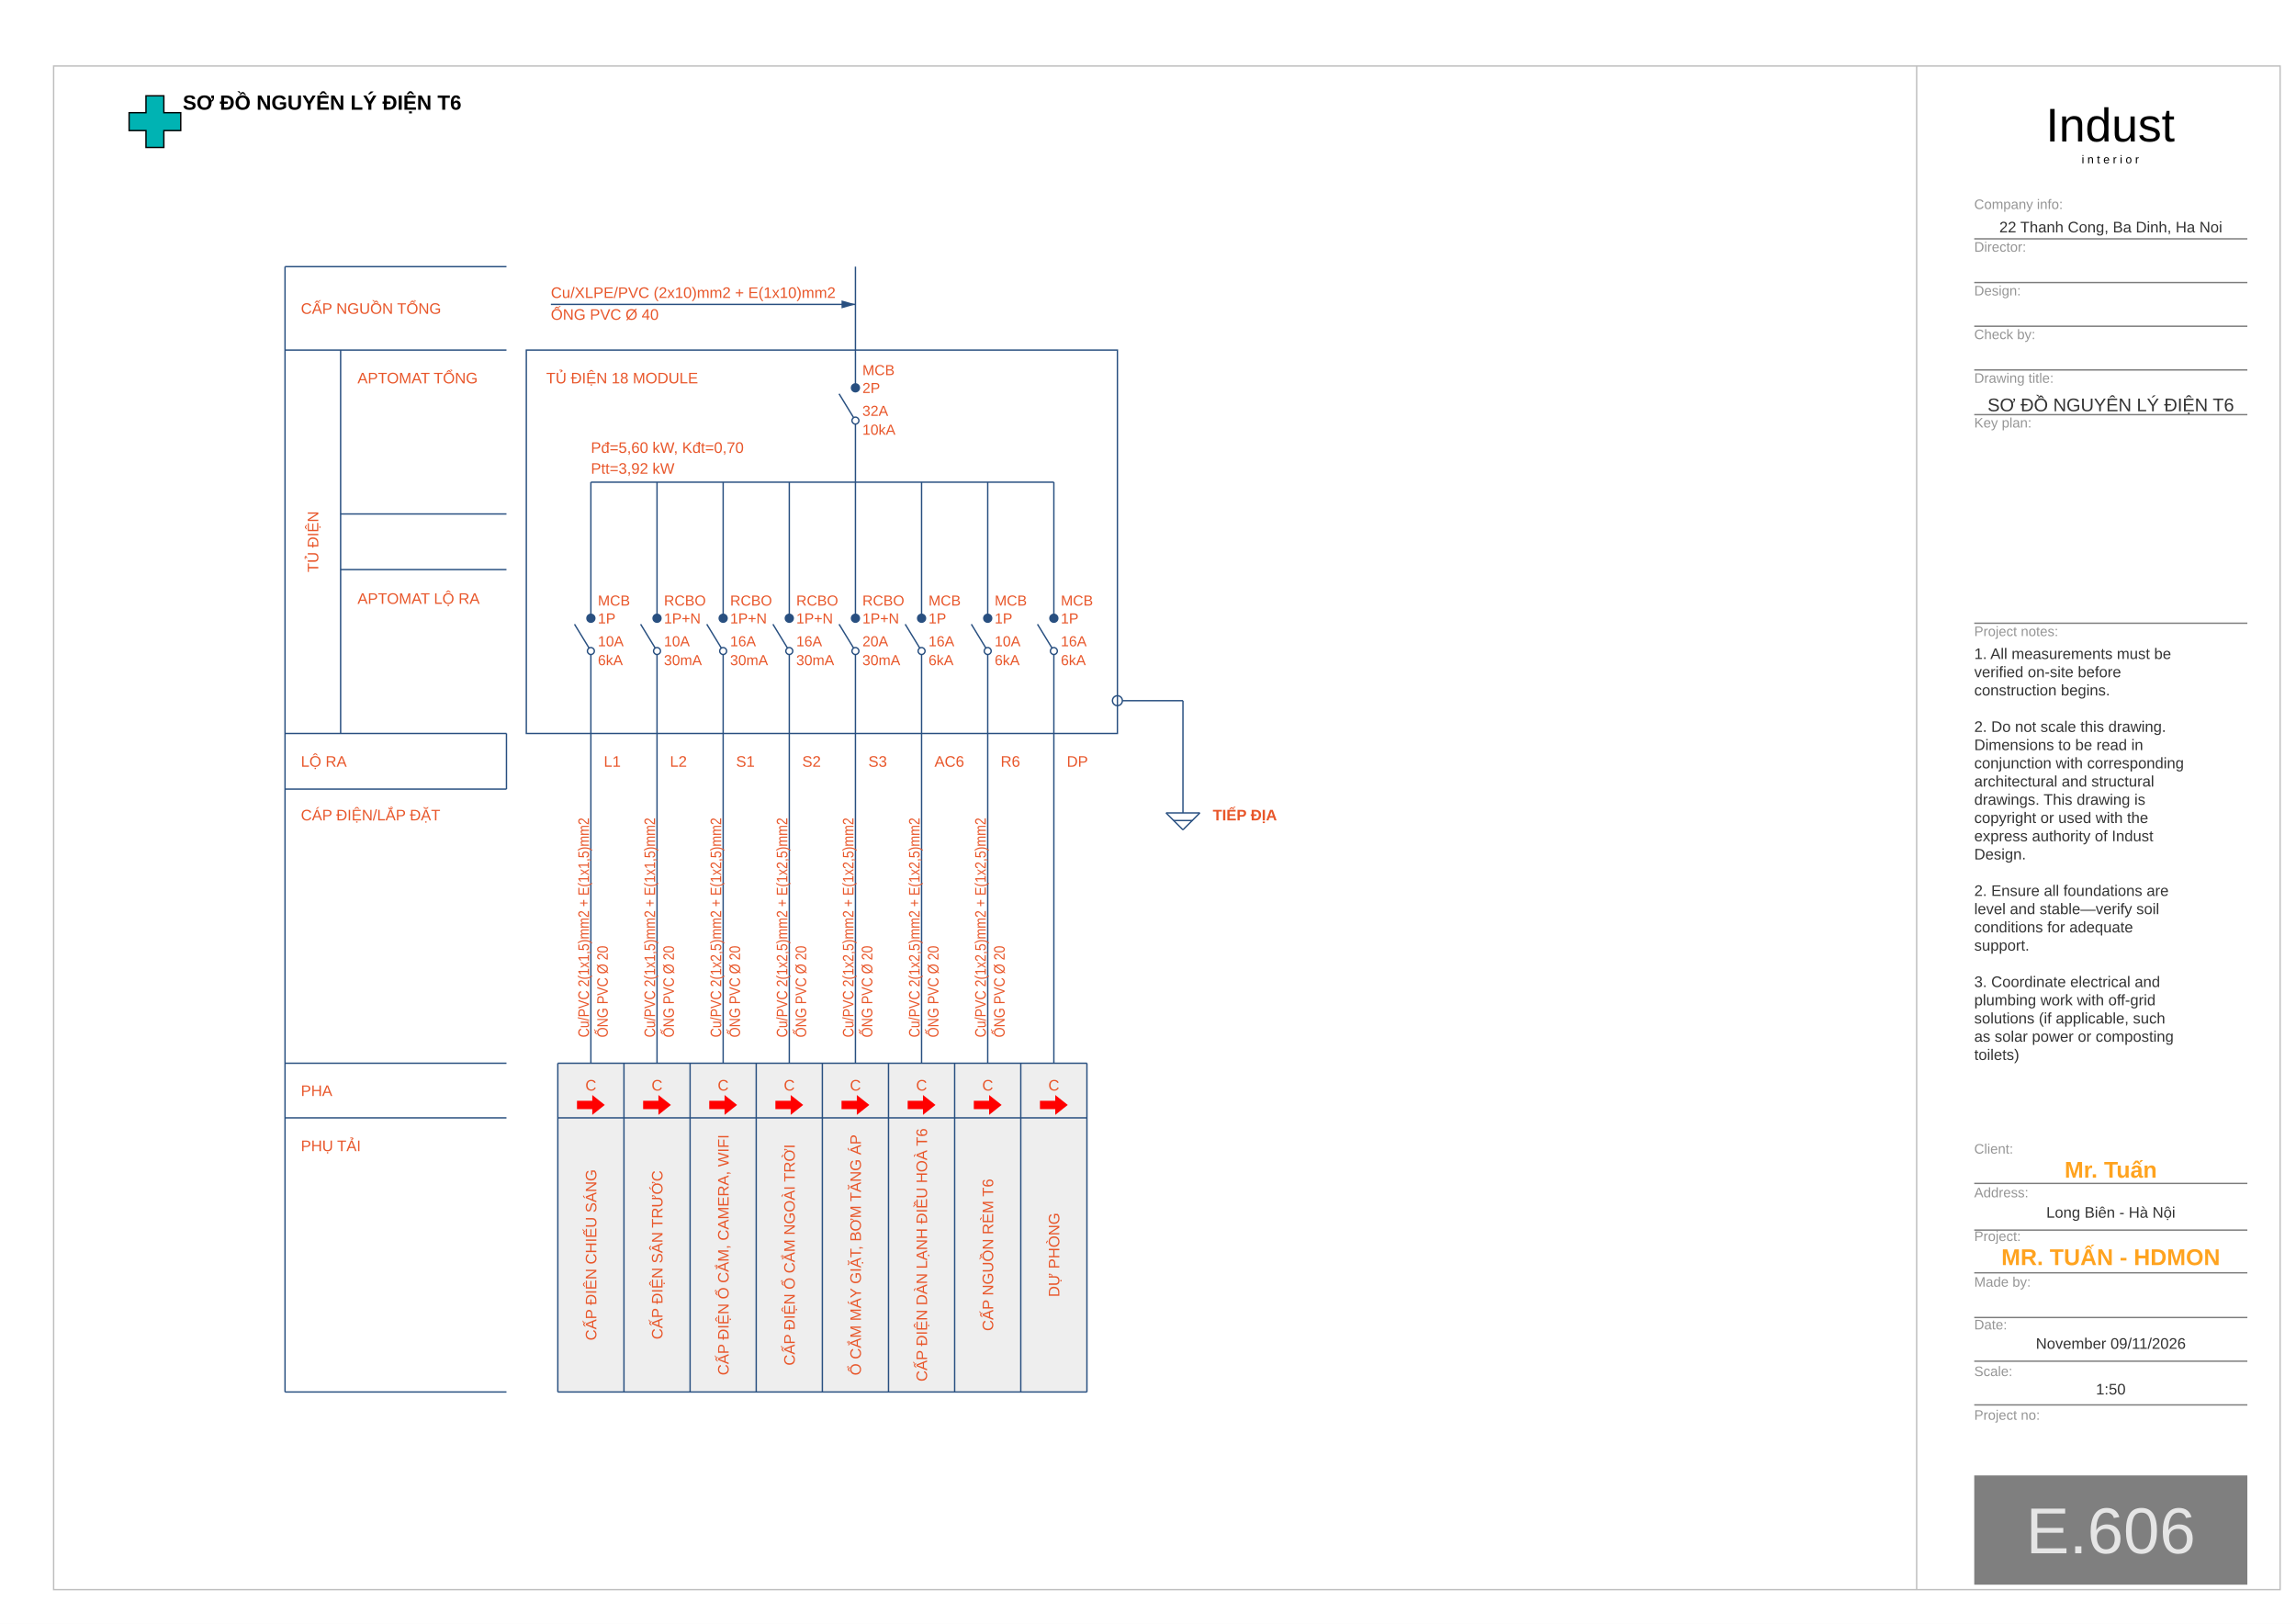
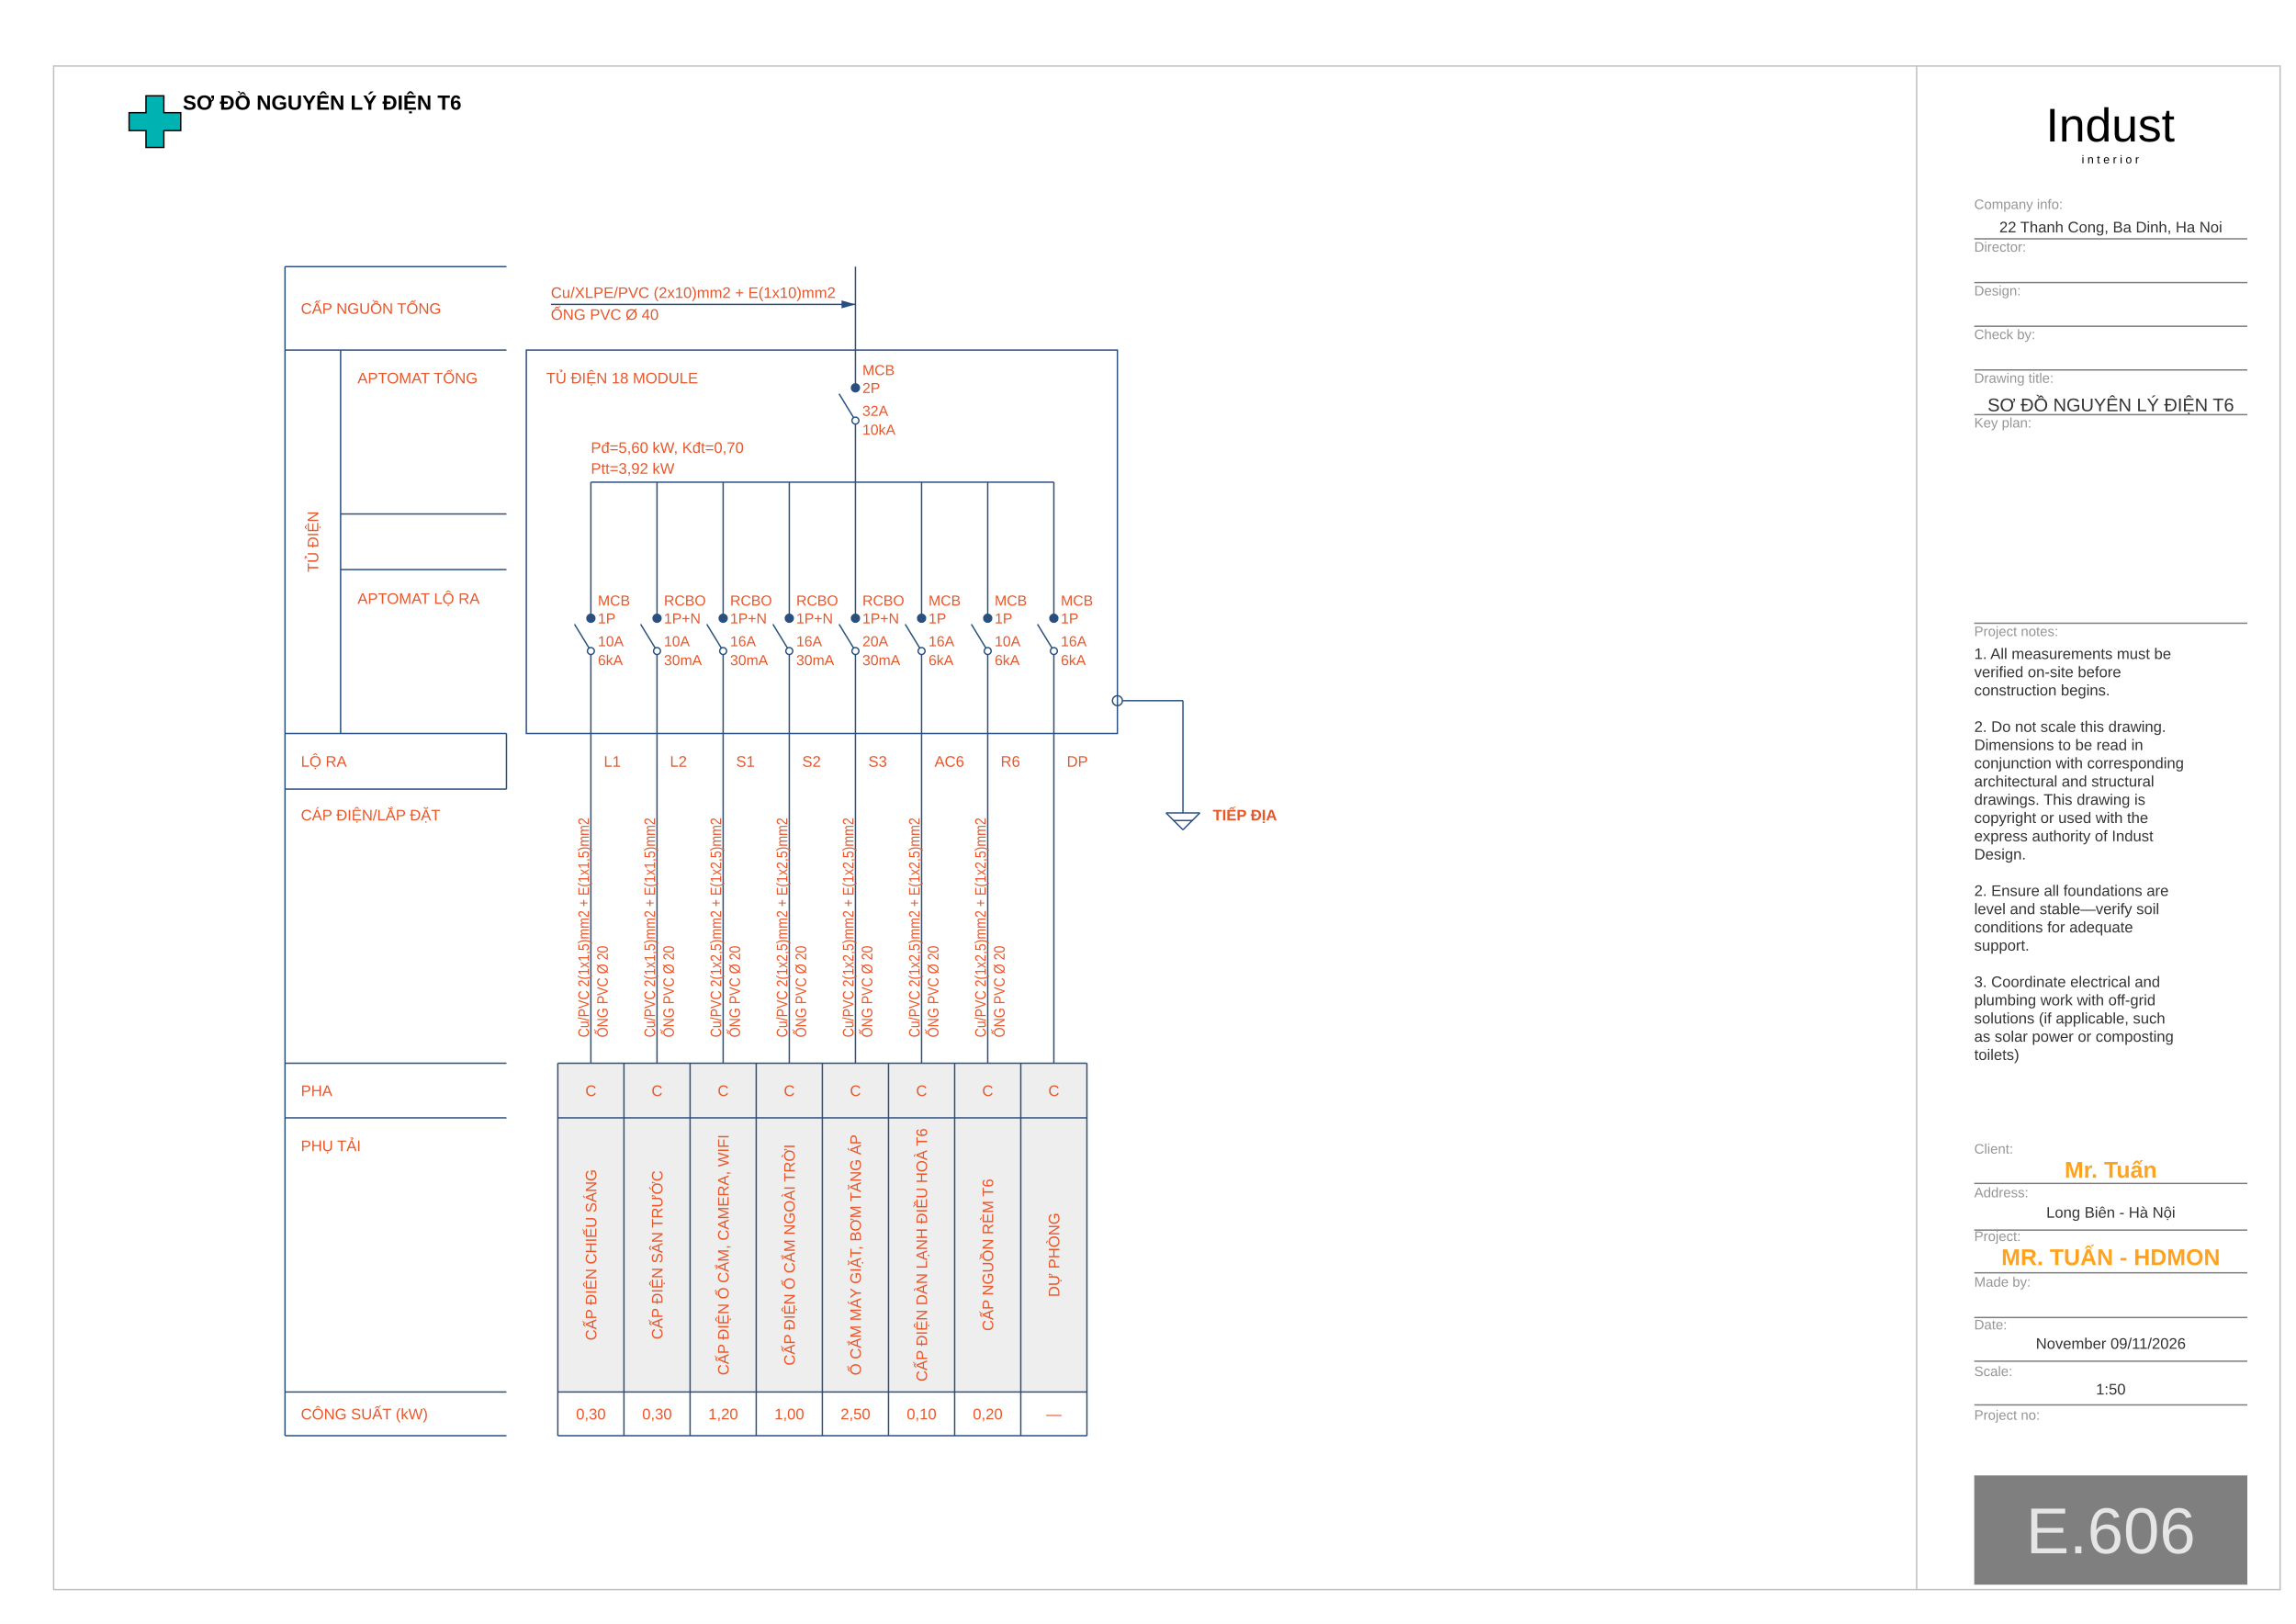
<svg xmlns="http://www.w3.org/2000/svg" width="420mm" height="297mm" viewBox="0 0 420 297">
  <rect width="100%" height="100%" fill="#fff" />
  <polygon points="9.81,290.741 417.093,290.741 417.093,12.073 9.81,12.073" fill="none" stroke="rgb(190,190,190)" stroke-width="0.25" />
  <line x1="350.606" y1="12.073" x2="350.606" y2="290.741" stroke="rgb(190,190,190)" stroke-width="0.25" />
  <polygon points="26.704,17.523 29.974,17.523 29.974,20.611 33.062,20.611 33.062,23.881 29.974,23.881 29.974,26.969 26.704,26.969 26.704,23.881 23.616,23.881 23.616,20.611 26.704,20.611" fill="rgb(0,179,179)" stroke="none" />
  <polygon points="26.704,17.523 29.974,17.523 29.974,20.611 33.062,20.611 33.062,23.881 29.974,23.881 29.974,26.969 26.704,26.969 26.704,23.881 23.616,23.881 23.616,20.611 26.704,20.611" fill="none" stroke="rgb(0,0,0)" stroke-width="0.25" />
  <text x="33.426" y="20.066" font-family="Arial, Helvetica, sans-serif" font-size="3.771" font-weight="bold" text-anchor="start" fill="rgb(0,0,0)">SƠ ĐỒ NGUYÊN LÝ ĐIỆN T6</text>
-   <line x1="52.137" y1="48.769" x2="52.137" y2="254.59" stroke="rgb(40,79,128)" stroke-width="0.25" />
+   <line x1="52.137" y1="48.769" x2="52.137" y2="262.583" stroke="rgb(40,79,128)" stroke-width="0.25" />
+   <line x1="52.137" y1="262.583" x2="92.647" y2="262.583" stroke="rgb(40,79,128)" stroke-width="0.25" />
  <line x1="52.137" y1="48.769" x2="92.647" y2="48.769" stroke="rgb(40,79,128)" stroke-width="0.25" />
  <line x1="52.137" y1="64.028" x2="92.647" y2="64.028" stroke="rgb(40,79,128)" stroke-width="0.25" />
  <line x1="52.137" y1="134.149" x2="92.647" y2="134.149" stroke="rgb(40,79,128)" stroke-width="0.25" />
  <line x1="52.137" y1="144.322" x2="92.647" y2="144.322" stroke="rgb(40,79,128)" stroke-width="0.25" />
  <line x1="52.137" y1="194.461" x2="92.647" y2="194.461" stroke="rgb(40,79,128)" stroke-width="0.25" />
  <line x1="52.137" y1="204.452" x2="92.647" y2="204.452" stroke="rgb(40,79,128)" stroke-width="0.25" />
  <line x1="52.137" y1="254.59" x2="92.647" y2="254.59" stroke="rgb(40,79,128)" stroke-width="0.25" />
  <line x1="62.31" y1="64.028" x2="62.31" y2="134.149" stroke="rgb(40,79,128)" stroke-width="0.25" />
  <line x1="62.31" y1="94.002" x2="92.647" y2="94.002" stroke="rgb(40,79,128)" stroke-width="0.25" />
  <line x1="62.31" y1="104.175" x2="92.647" y2="104.175" stroke="rgb(40,79,128)" stroke-width="0.25" />
  <line x1="92.647" y1="134.149" x2="92.647" y2="144.322" stroke="rgb(40,79,128)" stroke-width="0.25" />
  <text x="55.043" y="57.398" font-family="Arial, Helvetica, sans-serif" font-size="2.793" text-anchor="start" fill="rgb(232,86,42)">CẤP NGUỒN TỔNG</text>
  <text x="0" y="0" font-family="Arial, Helvetica, sans-serif" font-size="2.793" text-anchor="middle" fill="rgb(232,86,42)" transform="translate(58.223 99.089) rotate(-90)">TỦ ĐIỆN</text>
  <text x="65.398" y="70.115" font-family="Arial, Helvetica, sans-serif" font-size="2.793" text-anchor="start" fill="rgb(232,86,42)">APTOMAT TỔNG</text>
  <text x="65.398" y="110.443" font-family="Arial, Helvetica, sans-serif" font-size="2.793" text-anchor="start" fill="rgb(232,86,42)">APTOMAT LỘ RA</text>
  <text x="55.043" y="140.236" font-family="Arial, Helvetica, sans-serif" font-size="2.793" text-anchor="start" fill="rgb(232,86,42)">LỘ RA</text>
  <text x="55.043" y="150.045" font-family="Arial, Helvetica, sans-serif" font-size="2.793" text-anchor="start" fill="rgb(232,86,42)">CÁP ĐIỆN/LẮP ĐẶT</text>
  <text x="55.043" y="200.456" font-family="Arial, Helvetica, sans-serif" font-size="2.793" text-anchor="start" fill="rgb(232,86,42)">PHA</text>
  <text x="55.043" y="210.538" font-family="Arial, Helvetica, sans-serif" font-size="2.793" text-anchor="start" fill="rgb(232,86,42)">PHỤ TẢI</text>
+   <text x="55.043" y="259.587" font-family="Arial, Helvetica, sans-serif" font-size="2.793" text-anchor="start" fill="rgb(232,86,42)">CÔNG SUẤT (kW)</text>
  <polygon points="96.28,134.149 204.405,134.149 204.405,64.028 96.28,64.028" fill="none" stroke="rgb(40,79,128)" stroke-width="0.25" />
  <text x="99.913" y="70.115" font-family="Arial, Helvetica, sans-serif" font-size="2.793" text-anchor="start" fill="rgb(232,86,42)">TỦ ĐIỆN 18 MODULE</text>
  <text x="108.088" y="82.831" font-family="Arial, Helvetica, sans-serif" font-size="2.793" text-anchor="start" fill="rgb(232,86,42)">Pđ=5,60 kW, Kđt=0,70</text>
  <text x="108.088" y="86.646" font-family="Arial, Helvetica, sans-serif" font-size="2.793" text-anchor="start" fill="rgb(232,86,42)">Ptt=3,92 kW</text>
  <line x1="156.483" y1="48.769" x2="156.483" y2="70.931" stroke="rgb(40,79,128)" stroke-width="0.25" />
  <circle cx="156.483" cy="70.931" r="0.727" fill="rgb(40,79,128)" stroke="rgb(40,79,128)" stroke-width="0.25" />
  <circle cx="156.483" cy="76.926" r="0.636" fill="none" stroke="rgb(40,79,128)" stroke-width="0.25" />
  <line x1="156.151" y1="76.383" x2="153.485" y2="72.021" stroke="rgb(40,79,128)" stroke-width="0.25" />
  <text x="157.754" y="68.611" font-family="Arial, Helvetica, sans-serif" font-size="2.654" text-anchor="start" fill="rgb(232,86,42)">MCB</text>
  <text x="157.754" y="71.881" font-family="Arial, Helvetica, sans-serif" font-size="2.654" text-anchor="start" fill="rgb(232,86,42)">2P</text>
  <text x="157.754" y="76.059" font-family="Arial, Helvetica, sans-serif" font-size="2.654" text-anchor="start" fill="rgb(232,86,42)">32A</text>
  <text x="157.754" y="79.511" font-family="Arial, Helvetica, sans-serif" font-size="2.654" text-anchor="start" fill="rgb(232,86,42)">10kA</text>
  <line x1="156.483" y1="77.562" x2="156.483" y2="88.189" stroke="rgb(40,79,128)" stroke-width="0.25" />
  <line x1="100.771" y1="55.672" x2="156.483" y2="55.672" stroke="rgb(40,79,128)" stroke-width="0.25" />
  <polygon points="156.483,55.672 153.939,54.945 153.939,56.398" fill="rgb(40,79,128)" stroke="none" />
  <text x="100.771" y="54.492" font-family="Arial, Helvetica, sans-serif" font-size="2.793" text-anchor="start" fill="rgb(232,86,42)">Cu/XLPE/PVC (2x10)mm2 + E(1x10)mm2</text>
  <text x="100.771" y="58.488" font-family="Arial, Helvetica, sans-serif" font-size="2.793" text-anchor="start" fill="rgb(232,86,42)">ỐNG PVC  Ø 40</text>
  <line x1="108.088" y1="88.189" x2="192.779" y2="88.189" stroke="rgb(40,79,128)" stroke-width="0.25" />
  <polygon points="102.039,204.452 198.828,204.452 198.828,194.461 102.039,194.461" fill="rgb(238,238,238)" stroke="none" />
  <polygon points="102.039,254.59 198.828,254.59 198.828,204.452 102.039,204.452" fill="rgb(238,238,238)" stroke="none" />
  <line x1="102.039" y1="194.461" x2="198.828" y2="194.461" stroke="rgb(40,79,128)" stroke-width="0.25" />
  <line x1="102.039" y1="204.452" x2="198.828" y2="204.452" stroke="rgb(40,79,128)" stroke-width="0.25" />
  <line x1="102.039" y1="254.59" x2="198.828" y2="254.59" stroke="rgb(40,79,128)" stroke-width="0.25" />
-   <line x1="102.039" y1="254.59" x2="102.039" y2="194.461" stroke="rgb(40,79,128)" stroke-width="0.25" />
-   <line x1="114.138" y1="254.59" x2="114.138" y2="194.461" stroke="rgb(40,79,128)" stroke-width="0.25" />
-   <line x1="126.236" y1="254.59" x2="126.236" y2="194.461" stroke="rgb(40,79,128)" stroke-width="0.25" />
-   <line x1="138.335" y1="254.59" x2="138.335" y2="194.461" stroke="rgb(40,79,128)" stroke-width="0.25" />
-   <line x1="150.433" y1="254.59" x2="150.433" y2="194.461" stroke="rgb(40,79,128)" stroke-width="0.25" />
-   <line x1="162.532" y1="254.59" x2="162.532" y2="194.461" stroke="rgb(40,79,128)" stroke-width="0.25" />
-   <line x1="174.631" y1="254.59" x2="174.631" y2="194.461" stroke="rgb(40,79,128)" stroke-width="0.25" />
-   <line x1="186.729" y1="254.59" x2="186.729" y2="194.461" stroke="rgb(40,79,128)" stroke-width="0.25" />
-   <line x1="198.828" y1="254.59" x2="198.828" y2="194.461" stroke="rgb(40,79,128)" stroke-width="0.25" />
+   <line x1="102.039" y1="262.583" x2="198.828" y2="262.583" stroke="rgb(40,79,128)" stroke-width="0.25" />
+   <line x1="102.039" y1="262.583" x2="102.039" y2="194.461" stroke="rgb(40,79,128)" stroke-width="0.25" />
+   <line x1="114.138" y1="262.583" x2="114.138" y2="194.461" stroke="rgb(40,79,128)" stroke-width="0.25" />
+   <line x1="126.236" y1="262.583" x2="126.236" y2="194.461" stroke="rgb(40,79,128)" stroke-width="0.25" />
+   <line x1="138.335" y1="262.583" x2="138.335" y2="194.461" stroke="rgb(40,79,128)" stroke-width="0.25" />
+   <line x1="150.433" y1="262.583" x2="150.433" y2="194.461" stroke="rgb(40,79,128)" stroke-width="0.25" />
+   <line x1="162.532" y1="262.583" x2="162.532" y2="194.461" stroke="rgb(40,79,128)" stroke-width="0.25" />
+   <line x1="174.631" y1="262.583" x2="174.631" y2="194.461" stroke="rgb(40,79,128)" stroke-width="0.25" />
+   <line x1="186.729" y1="262.583" x2="186.729" y2="194.461" stroke="rgb(40,79,128)" stroke-width="0.25" />
+   <line x1="198.828" y1="262.583" x2="198.828" y2="194.461" stroke="rgb(40,79,128)" stroke-width="0.25" />
  <line x1="108.088" y1="88.189" x2="108.088" y2="113.076" stroke="rgb(40,79,128)" stroke-width="0.25" />
  <circle cx="108.088" cy="113.076" r="0.727" fill="rgb(40,79,128)" stroke="rgb(40,79,128)" stroke-width="0.25" />
  <circle cx="108.088" cy="119.071" r="0.636" fill="none" stroke="rgb(40,79,128)" stroke-width="0.25" />
  <line x1="107.757" y1="118.529" x2="105.091" y2="114.166" stroke="rgb(40,79,128)" stroke-width="0.25" />
  <text x="109.36" y="110.757" font-family="Arial, Helvetica, sans-serif" font-size="2.654" text-anchor="start" fill="rgb(232,86,42)">MCB</text>
  <text x="109.36" y="114.026" font-family="Arial, Helvetica, sans-serif" font-size="2.654" text-anchor="start" fill="rgb(232,86,42)">1P</text>
  <text x="109.36" y="118.205" font-family="Arial, Helvetica, sans-serif" font-size="2.654" text-anchor="start" fill="rgb(232,86,42)">10A</text>
  <text x="109.36" y="121.656" font-family="Arial, Helvetica, sans-serif" font-size="2.654" text-anchor="start" fill="rgb(232,86,42)">6kA</text>
  <line x1="108.088" y1="119.707" x2="108.088" y2="194.461" stroke="rgb(40,79,128)" stroke-width="0.25" />
  <text x="110.45" y="140.236" font-family="Arial, Helvetica, sans-serif" font-size="2.793" text-anchor="start" fill="rgb(232,86,42)">L1</text>
  <text x="0" y="0" font-family="Arial, Helvetica, sans-serif" font-size="2.793" text-anchor="start" fill="rgb(232,86,42)" transform="translate(107.725 189.737) rotate(-90) scale(0.85 1)">Cu/PVC 2(1x1,5)mm2 + E(1x1,5)mm2</text>
  <text x="0" y="0" font-family="Arial, Helvetica, sans-serif" font-size="2.793" text-anchor="start" fill="rgb(232,86,42)" transform="translate(111.176 189.737) rotate(-90) scale(0.85 1)">ỐNG PVC  Ø 20</text>
-   <text x="108.088" y="199.457" font-family="Arial, Helvetica, sans-serif" font-size="2.793" text-anchor="middle" fill="rgb(232,86,42)">C</text>
-   <polygon points="105.545,202.853 108.343,202.853 108.343,203.907 110.631,202.09 108.343,200.274 108.343,201.327 105.545,201.327" fill="rgb(255,0,0)" stroke="none" />
+   <text x="108.088" y="200.456" font-family="Arial, Helvetica, sans-serif" font-size="2.793" text-anchor="middle" fill="rgb(232,86,42)">C</text>
+   <text x="108.088" y="259.587" font-family="Arial, Helvetica, sans-serif" font-size="2.793" text-anchor="middle" fill="rgb(232,86,42)">0,30</text>
  <text x="0" y="0" font-family="Arial, Helvetica, sans-serif" font-size="2.793" text-anchor="middle" fill="rgb(232,86,42)" transform="translate(109.088 229.521) rotate(-90)">CẤP ĐIÊN CHIẾU SÁNG</text>
  <line x1="120.187" y1="88.189" x2="120.187" y2="113.076" stroke="rgb(40,79,128)" stroke-width="0.25" />
  <circle cx="120.187" cy="113.076" r="0.727" fill="rgb(40,79,128)" stroke="rgb(40,79,128)" stroke-width="0.25" />
  <circle cx="120.187" cy="119.071" r="0.636" fill="none" stroke="rgb(40,79,128)" stroke-width="0.25" />
  <line x1="119.855" y1="118.529" x2="117.189" y2="114.166" stroke="rgb(40,79,128)" stroke-width="0.25" />
  <text x="121.458" y="110.757" font-family="Arial, Helvetica, sans-serif" font-size="2.654" text-anchor="start" fill="rgb(232,86,42)">RCBO</text>
  <text x="121.458" y="114.026" font-family="Arial, Helvetica, sans-serif" font-size="2.654" text-anchor="start" fill="rgb(232,86,42)">1P+N</text>
  <text x="121.458" y="118.205" font-family="Arial, Helvetica, sans-serif" font-size="2.654" text-anchor="start" fill="rgb(232,86,42)">10A</text>
  <text x="121.458" y="121.656" font-family="Arial, Helvetica, sans-serif" font-size="2.654" text-anchor="start" fill="rgb(232,86,42)">30mA</text>
  <line x1="120.187" y1="119.707" x2="120.187" y2="194.461" stroke="rgb(40,79,128)" stroke-width="0.25" />
  <text x="122.548" y="140.236" font-family="Arial, Helvetica, sans-serif" font-size="2.793" text-anchor="start" fill="rgb(232,86,42)">L2</text>
  <text x="0" y="0" font-family="Arial, Helvetica, sans-serif" font-size="2.793" text-anchor="start" fill="rgb(232,86,42)" transform="translate(119.824 189.737) rotate(-90) scale(0.85 1)">Cu/PVC 2(1x1,5)mm2 + E(1x1,5)mm2</text>
  <text x="0" y="0" font-family="Arial, Helvetica, sans-serif" font-size="2.793" text-anchor="start" fill="rgb(232,86,42)" transform="translate(123.275 189.737) rotate(-90) scale(0.85 1)">ỐNG PVC  Ø 20</text>
-   <text x="120.187" y="199.457" font-family="Arial, Helvetica, sans-serif" font-size="2.793" text-anchor="middle" fill="rgb(232,86,42)">C</text>
-   <polygon points="117.644,202.853 120.441,202.853 120.441,203.907 122.73,202.09 120.441,200.274 120.441,201.327 117.644,201.327" fill="rgb(255,0,0)" stroke="none" />
+   <text x="120.187" y="200.456" font-family="Arial, Helvetica, sans-serif" font-size="2.793" text-anchor="middle" fill="rgb(232,86,42)">C</text>
+   <text x="120.187" y="259.587" font-family="Arial, Helvetica, sans-serif" font-size="2.793" text-anchor="middle" fill="rgb(232,86,42)">0,30</text>
  <text x="0" y="0" font-family="Arial, Helvetica, sans-serif" font-size="2.793" text-anchor="middle" fill="rgb(232,86,42)" transform="translate(121.187 229.521) rotate(-90)">CẤP ĐIỆN SÂN TRƯỚC</text>
  <line x1="132.285" y1="88.189" x2="132.285" y2="113.076" stroke="rgb(40,79,128)" stroke-width="0.25" />
  <circle cx="132.285" cy="113.076" r="0.727" fill="rgb(40,79,128)" stroke="rgb(40,79,128)" stroke-width="0.25" />
  <circle cx="132.285" cy="119.071" r="0.636" fill="none" stroke="rgb(40,79,128)" stroke-width="0.25" />
  <line x1="131.954" y1="118.529" x2="129.288" y2="114.166" stroke="rgb(40,79,128)" stroke-width="0.25" />
  <text x="133.557" y="110.757" font-family="Arial, Helvetica, sans-serif" font-size="2.654" text-anchor="start" fill="rgb(232,86,42)">RCBO</text>
  <text x="133.557" y="114.026" font-family="Arial, Helvetica, sans-serif" font-size="2.654" text-anchor="start" fill="rgb(232,86,42)">1P+N</text>
  <text x="133.557" y="118.205" font-family="Arial, Helvetica, sans-serif" font-size="2.654" text-anchor="start" fill="rgb(232,86,42)">16A</text>
  <text x="133.557" y="121.656" font-family="Arial, Helvetica, sans-serif" font-size="2.654" text-anchor="start" fill="rgb(232,86,42)">30mA</text>
  <line x1="132.285" y1="119.707" x2="132.285" y2="194.461" stroke="rgb(40,79,128)" stroke-width="0.25" />
  <text x="134.647" y="140.236" font-family="Arial, Helvetica, sans-serif" font-size="2.793" text-anchor="start" fill="rgb(232,86,42)">S1</text>
  <text x="0" y="0" font-family="Arial, Helvetica, sans-serif" font-size="2.793" text-anchor="start" fill="rgb(232,86,42)" transform="translate(131.922 189.737) rotate(-90) scale(0.85 1)">Cu/PVC 2(1x2,5)mm2 + E(1x2,5)mm2</text>
  <text x="0" y="0" font-family="Arial, Helvetica, sans-serif" font-size="2.793" text-anchor="start" fill="rgb(232,86,42)" transform="translate(135.374 189.737) rotate(-90) scale(0.85 1)">ỐNG PVC  Ø 20</text>
-   <text x="132.285" y="199.457" font-family="Arial, Helvetica, sans-serif" font-size="2.793" text-anchor="middle" fill="rgb(232,86,42)">C</text>
-   <polygon points="129.742,202.853 132.54,202.853 132.54,203.907 134.829,202.09 132.54,200.274 132.54,201.327 129.742,201.327" fill="rgb(255,0,0)" stroke="none" />
+   <text x="132.285" y="200.456" font-family="Arial, Helvetica, sans-serif" font-size="2.793" text-anchor="middle" fill="rgb(232,86,42)">C</text>
+   <text x="132.285" y="259.587" font-family="Arial, Helvetica, sans-serif" font-size="2.793" text-anchor="middle" fill="rgb(232,86,42)">1,20</text>
  <text x="0" y="0" font-family="Arial, Helvetica, sans-serif" font-size="2.793" text-anchor="middle" fill="rgb(232,86,42)" transform="translate(133.285 229.521) rotate(-90)">CẤP ĐIỆN Ổ CẮM, CAMERA, WIFI</text>
  <line x1="144.384" y1="88.189" x2="144.384" y2="113.076" stroke="rgb(40,79,128)" stroke-width="0.25" />
  <circle cx="144.384" cy="113.076" r="0.727" fill="rgb(40,79,128)" stroke="rgb(40,79,128)" stroke-width="0.25" />
  <circle cx="144.384" cy="119.071" r="0.636" fill="none" stroke="rgb(40,79,128)" stroke-width="0.25" />
  <line x1="144.053" y1="118.529" x2="141.387" y2="114.166" stroke="rgb(40,79,128)" stroke-width="0.25" />
  <text x="145.656" y="110.757" font-family="Arial, Helvetica, sans-serif" font-size="2.654" text-anchor="start" fill="rgb(232,86,42)">RCBO</text>
  <text x="145.656" y="114.026" font-family="Arial, Helvetica, sans-serif" font-size="2.654" text-anchor="start" fill="rgb(232,86,42)">1P+N</text>
  <text x="145.656" y="118.205" font-family="Arial, Helvetica, sans-serif" font-size="2.654" text-anchor="start" fill="rgb(232,86,42)">16A</text>
  <text x="145.656" y="121.656" font-family="Arial, Helvetica, sans-serif" font-size="2.654" text-anchor="start" fill="rgb(232,86,42)">30mA</text>
  <line x1="144.384" y1="119.707" x2="144.384" y2="194.461" stroke="rgb(40,79,128)" stroke-width="0.25" />
  <text x="146.746" y="140.236" font-family="Arial, Helvetica, sans-serif" font-size="2.793" text-anchor="start" fill="rgb(232,86,42)">S2</text>
  <text x="0" y="0" font-family="Arial, Helvetica, sans-serif" font-size="2.793" text-anchor="start" fill="rgb(232,86,42)" transform="translate(144.021 189.737) rotate(-90) scale(0.85 1)">Cu/PVC 2(1x2,5)mm2 + E(1x2,5)mm2</text>
  <text x="0" y="0" font-family="Arial, Helvetica, sans-serif" font-size="2.793" text-anchor="start" fill="rgb(232,86,42)" transform="translate(147.472 189.737) rotate(-90) scale(0.85 1)">ỐNG PVC  Ø 20</text>
-   <text x="144.384" y="199.457" font-family="Arial, Helvetica, sans-serif" font-size="2.793" text-anchor="middle" fill="rgb(232,86,42)">C</text>
-   <polygon points="141.841,202.853 144.638,202.853 144.638,203.907 146.927,202.09 144.638,200.274 144.638,201.327 141.841,201.327" fill="rgb(255,0,0)" stroke="none" />
+   <text x="144.384" y="200.456" font-family="Arial, Helvetica, sans-serif" font-size="2.793" text-anchor="middle" fill="rgb(232,86,42)">C</text>
+   <text x="144.384" y="259.587" font-family="Arial, Helvetica, sans-serif" font-size="2.793" text-anchor="middle" fill="rgb(232,86,42)">1,00</text>
  <text x="0" y="0" font-family="Arial, Helvetica, sans-serif" font-size="2.793" text-anchor="middle" fill="rgb(232,86,42)" transform="translate(145.384 229.521) rotate(-90)">CẤP ĐIỆN Ổ CẮM NGOÀI TRỜI</text>
  <line x1="156.483" y1="88.189" x2="156.483" y2="113.076" stroke="rgb(40,79,128)" stroke-width="0.25" />
  <circle cx="156.483" cy="113.076" r="0.727" fill="rgb(40,79,128)" stroke="rgb(40,79,128)" stroke-width="0.25" />
  <circle cx="156.483" cy="119.071" r="0.636" fill="none" stroke="rgb(40,79,128)" stroke-width="0.25" />
  <line x1="156.151" y1="118.529" x2="153.485" y2="114.166" stroke="rgb(40,79,128)" stroke-width="0.25" />
  <text x="157.754" y="110.757" font-family="Arial, Helvetica, sans-serif" font-size="2.654" text-anchor="start" fill="rgb(232,86,42)">RCBO</text>
  <text x="157.754" y="114.026" font-family="Arial, Helvetica, sans-serif" font-size="2.654" text-anchor="start" fill="rgb(232,86,42)">1P+N</text>
  <text x="157.754" y="118.205" font-family="Arial, Helvetica, sans-serif" font-size="2.654" text-anchor="start" fill="rgb(232,86,42)">20A</text>
  <text x="157.754" y="121.656" font-family="Arial, Helvetica, sans-serif" font-size="2.654" text-anchor="start" fill="rgb(232,86,42)">30mA</text>
  <line x1="156.483" y1="119.707" x2="156.483" y2="194.461" stroke="rgb(40,79,128)" stroke-width="0.25" />
  <text x="158.844" y="140.236" font-family="Arial, Helvetica, sans-serif" font-size="2.793" text-anchor="start" fill="rgb(232,86,42)">S3</text>
  <text x="0" y="0" font-family="Arial, Helvetica, sans-serif" font-size="2.793" text-anchor="start" fill="rgb(232,86,42)" transform="translate(156.119 189.737) rotate(-90) scale(0.85 1)">Cu/PVC 2(1x2,5)mm2 + E(1x2,5)mm2</text>
  <text x="0" y="0" font-family="Arial, Helvetica, sans-serif" font-size="2.793" text-anchor="start" fill="rgb(232,86,42)" transform="translate(159.571 189.737) rotate(-90) scale(0.85 1)">ỐNG PVC  Ø 20</text>
-   <text x="156.483" y="199.457" font-family="Arial, Helvetica, sans-serif" font-size="2.793" text-anchor="middle" fill="rgb(232,86,42)">C</text>
-   <polygon points="153.939,202.853 156.737,202.853 156.737,203.907 159.026,202.09 156.737,200.274 156.737,201.327 153.939,201.327" fill="rgb(255,0,0)" stroke="none" />
+   <text x="156.483" y="200.456" font-family="Arial, Helvetica, sans-serif" font-size="2.793" text-anchor="middle" fill="rgb(232,86,42)">C</text>
+   <text x="156.483" y="259.587" font-family="Arial, Helvetica, sans-serif" font-size="2.793" text-anchor="middle" fill="rgb(232,86,42)">2,50</text>
  <text x="0" y="0" font-family="Arial, Helvetica, sans-serif" font-size="2.793" text-anchor="middle" fill="rgb(232,86,42)" transform="translate(157.483 229.521) rotate(-90)">Ổ CẮM MÁY GIẶT, BƠM TĂNG ÁP</text>
  <line x1="168.581" y1="88.189" x2="168.581" y2="113.076" stroke="rgb(40,79,128)" stroke-width="0.25" />
  <circle cx="168.581" cy="113.076" r="0.727" fill="rgb(40,79,128)" stroke="rgb(40,79,128)" stroke-width="0.25" />
  <circle cx="168.581" cy="119.071" r="0.636" fill="none" stroke="rgb(40,79,128)" stroke-width="0.25" />
  <line x1="168.25" y1="118.529" x2="165.584" y2="114.166" stroke="rgb(40,79,128)" stroke-width="0.25" />
  <text x="169.853" y="110.757" font-family="Arial, Helvetica, sans-serif" font-size="2.654" text-anchor="start" fill="rgb(232,86,42)">MCB</text>
  <text x="169.853" y="114.026" font-family="Arial, Helvetica, sans-serif" font-size="2.654" text-anchor="start" fill="rgb(232,86,42)">1P</text>
  <text x="169.853" y="118.205" font-family="Arial, Helvetica, sans-serif" font-size="2.654" text-anchor="start" fill="rgb(232,86,42)">16A</text>
  <text x="169.853" y="121.656" font-family="Arial, Helvetica, sans-serif" font-size="2.654" text-anchor="start" fill="rgb(232,86,42)">6kA</text>
  <line x1="168.581" y1="119.707" x2="168.581" y2="194.461" stroke="rgb(40,79,128)" stroke-width="0.25" />
  <text x="170.943" y="140.236" font-family="Arial, Helvetica, sans-serif" font-size="2.793" text-anchor="start" fill="rgb(232,86,42)">AC6</text>
  <text x="0" y="0" font-family="Arial, Helvetica, sans-serif" font-size="2.793" text-anchor="start" fill="rgb(232,86,42)" transform="translate(168.218 189.737) rotate(-90) scale(0.85 1)">Cu/PVC 2(1x2,5)mm2 + E(1x2,5)mm2</text>
  <text x="0" y="0" font-family="Arial, Helvetica, sans-serif" font-size="2.793" text-anchor="start" fill="rgb(232,86,42)" transform="translate(171.67 189.737) rotate(-90) scale(0.85 1)">ỐNG PVC  Ø 20</text>
-   <text x="168.581" y="199.457" font-family="Arial, Helvetica, sans-serif" font-size="2.793" text-anchor="middle" fill="rgb(232,86,42)">C</text>
-   <polygon points="166.038,202.853 168.836,202.853 168.836,203.907 171.125,202.09 168.836,200.274 168.836,201.327 166.038,201.327" fill="rgb(255,0,0)" stroke="none" />
+   <text x="168.581" y="200.456" font-family="Arial, Helvetica, sans-serif" font-size="2.793" text-anchor="middle" fill="rgb(232,86,42)">C</text>
+   <text x="168.581" y="259.587" font-family="Arial, Helvetica, sans-serif" font-size="2.793" text-anchor="middle" fill="rgb(232,86,42)">0,10</text>
  <text x="0" y="0" font-family="Arial, Helvetica, sans-serif" font-size="2.793" text-anchor="middle" fill="rgb(232,86,42)" transform="translate(169.581 229.521) rotate(-90)">CẤP ĐIỆN DÀN LẠNH ĐIỀU HOÀ T6</text>
  <line x1="180.68" y1="88.189" x2="180.68" y2="113.076" stroke="rgb(40,79,128)" stroke-width="0.25" />
  <circle cx="180.68" cy="113.076" r="0.727" fill="rgb(40,79,128)" stroke="rgb(40,79,128)" stroke-width="0.25" />
  <circle cx="180.68" cy="119.071" r="0.636" fill="none" stroke="rgb(40,79,128)" stroke-width="0.25" />
  <line x1="180.348" y1="118.529" x2="177.683" y2="114.166" stroke="rgb(40,79,128)" stroke-width="0.25" />
  <text x="181.952" y="110.757" font-family="Arial, Helvetica, sans-serif" font-size="2.654" text-anchor="start" fill="rgb(232,86,42)">MCB</text>
  <text x="181.952" y="114.026" font-family="Arial, Helvetica, sans-serif" font-size="2.654" text-anchor="start" fill="rgb(232,86,42)">1P</text>
  <text x="181.952" y="118.205" font-family="Arial, Helvetica, sans-serif" font-size="2.654" text-anchor="start" fill="rgb(232,86,42)">10A</text>
  <text x="181.952" y="121.656" font-family="Arial, Helvetica, sans-serif" font-size="2.654" text-anchor="start" fill="rgb(232,86,42)">6kA</text>
  <line x1="180.68" y1="119.707" x2="180.68" y2="194.461" stroke="rgb(40,79,128)" stroke-width="0.25" />
  <text x="183.042" y="140.236" font-family="Arial, Helvetica, sans-serif" font-size="2.793" text-anchor="start" fill="rgb(232,86,42)">R6</text>
  <text x="0" y="0" font-family="Arial, Helvetica, sans-serif" font-size="2.793" text-anchor="start" fill="rgb(232,86,42)" transform="translate(180.317 189.737) rotate(-90) scale(0.85 1)">Cu/PVC 2(1x2,5)mm2 + E(1x2,5)mm2</text>
  <text x="0" y="0" font-family="Arial, Helvetica, sans-serif" font-size="2.793" text-anchor="start" fill="rgb(232,86,42)" transform="translate(183.768 189.737) rotate(-90) scale(0.85 1)">ỐNG PVC  Ø 20</text>
-   <text x="180.68" y="199.457" font-family="Arial, Helvetica, sans-serif" font-size="2.793" text-anchor="middle" fill="rgb(232,86,42)">C</text>
-   <polygon points="178.137,202.853 180.934,202.853 180.934,203.907 183.223,202.09 180.934,200.274 180.934,201.327 178.137,201.327" fill="rgb(255,0,0)" stroke="none" />
+   <text x="180.68" y="200.456" font-family="Arial, Helvetica, sans-serif" font-size="2.793" text-anchor="middle" fill="rgb(232,86,42)">C</text>
+   <text x="180.68" y="259.587" font-family="Arial, Helvetica, sans-serif" font-size="2.793" text-anchor="middle" fill="rgb(232,86,42)">0,20</text>
  <text x="0" y="0" font-family="Arial, Helvetica, sans-serif" font-size="2.793" text-anchor="middle" fill="rgb(232,86,42)" transform="translate(181.68 229.521) rotate(-90)">CẤP NGUỒN RÈM T6</text>
  <line x1="192.779" y1="88.189" x2="192.779" y2="113.076" stroke="rgb(40,79,128)" stroke-width="0.25" />
  <circle cx="192.779" cy="113.076" r="0.727" fill="rgb(40,79,128)" stroke="rgb(40,79,128)" stroke-width="0.25" />
  <circle cx="192.779" cy="119.071" r="0.636" fill="none" stroke="rgb(40,79,128)" stroke-width="0.25" />
  <line x1="192.447" y1="118.529" x2="189.781" y2="114.166" stroke="rgb(40,79,128)" stroke-width="0.25" />
  <text x="194.05" y="110.757" font-family="Arial, Helvetica, sans-serif" font-size="2.654" text-anchor="start" fill="rgb(232,86,42)">MCB</text>
  <text x="194.05" y="114.026" font-family="Arial, Helvetica, sans-serif" font-size="2.654" text-anchor="start" fill="rgb(232,86,42)">1P</text>
  <text x="194.05" y="118.205" font-family="Arial, Helvetica, sans-serif" font-size="2.654" text-anchor="start" fill="rgb(232,86,42)">16A</text>
  <text x="194.05" y="121.656" font-family="Arial, Helvetica, sans-serif" font-size="2.654" text-anchor="start" fill="rgb(232,86,42)">6kA</text>
  <line x1="192.779" y1="119.707" x2="192.779" y2="194.461" stroke="rgb(40,79,128)" stroke-width="0.25" />
  <text x="195.14" y="140.236" font-family="Arial, Helvetica, sans-serif" font-size="2.793" text-anchor="start" fill="rgb(232,86,42)">DP</text>
-   <text x="192.779" y="199.457" font-family="Arial, Helvetica, sans-serif" font-size="2.793" text-anchor="middle" fill="rgb(232,86,42)">C</text>
-   <polygon points="190.235,202.853 193.033,202.853 193.033,203.907 195.322,202.09 193.033,200.274 193.033,201.327 190.235,201.327" fill="rgb(255,0,0)" stroke="none" />
+   <text x="192.779" y="200.456" font-family="Arial, Helvetica, sans-serif" font-size="2.793" text-anchor="middle" fill="rgb(232,86,42)">C</text>
+   <text x="192.779" y="259.587" font-family="Arial, Helvetica, sans-serif" font-size="2.793" text-anchor="middle" fill="rgb(232,86,42)">—</text>
  <text x="0" y="0" font-family="Arial, Helvetica, sans-serif" font-size="2.793" text-anchor="middle" fill="rgb(232,86,42)" transform="translate(193.779 229.521) rotate(-90)">DỰ PHÒNG</text>
  <circle cx="204.405" cy="128.154" r="0.908" fill="none" stroke="rgb(40,79,128)" stroke-width="0.25" />
  <line x1="205.313" y1="128.154" x2="216.394" y2="128.154" stroke="rgb(40,79,128)" stroke-width="0.25" />
  <line x1="216.394" y1="128.154" x2="216.394" y2="148.682" stroke="rgb(40,79,128)" stroke-width="0.25" />
  <line x1="213.306" y1="148.682" x2="219.483" y2="148.682" stroke="rgb(40,79,128)" stroke-width="0.25" />
  <line x1="213.306" y1="148.682" x2="216.394" y2="151.77" stroke="rgb(40,79,128)" stroke-width="0.25" />
  <line x1="219.483" y1="148.682" x2="216.394" y2="151.77" stroke="rgb(40,79,128)" stroke-width="0.25" />
  <line x1="214.665" y1="150.072" x2="218.124" y2="150.072" stroke="rgb(40,79,128)" stroke-width="0.25" />
  <text x="221.844" y="150.045" font-family="Arial, Helvetica, sans-serif" font-size="2.793" font-weight="bold" text-anchor="start" fill="rgb(232,86,42)">TIẾP ĐỊA</text>
  <text x="386.029" y="25.879" font-family="Arial, Helvetica, sans-serif" font-size="8.659" text-anchor="middle" fill="rgb(0,0,0)">Indust</text>
  <text x="386.029" y="29.876" font-family="Arial, Helvetica, sans-serif" font-size="2.095" text-anchor="middle" fill="rgb(0,0,0)">i n t e r i o r</text>
  <text x="361.142" y="38.224" font-family="Arial, Helvetica, sans-serif" font-size="2.514" text-anchor="start" fill="rgb(149,149,149)">Company info:</text>
  <line x1="361.142" y1="43.682" x2="411.099" y2="43.682" stroke="rgb(124,124,124)" stroke-width="0.25" />
  <text x="361.142" y="46.035" font-family="Arial, Helvetica, sans-serif" font-size="2.514" text-anchor="start" fill="rgb(149,149,149)">Director:</text>
  <line x1="361.142" y1="51.675" x2="411.099" y2="51.675" stroke="rgb(124,124,124)" stroke-width="0.25" />
  <text x="361.142" y="54.028" font-family="Arial, Helvetica, sans-serif" font-size="2.514" text-anchor="start" fill="rgb(149,149,149)">Design:</text>
  <line x1="361.142" y1="59.668" x2="411.099" y2="59.668" stroke="rgb(124,124,124)" stroke-width="0.25" />
  <text x="361.142" y="62.021" font-family="Arial, Helvetica, sans-serif" font-size="2.514" text-anchor="start" fill="rgb(149,149,149)">Check by:</text>
  <line x1="361.142" y1="67.661" x2="411.099" y2="67.661" stroke="rgb(124,124,124)" stroke-width="0.25" />
  <text x="361.142" y="70.015" font-family="Arial, Helvetica, sans-serif" font-size="2.514" text-anchor="start" fill="rgb(149,149,149)">Drawing title:</text>
  <line x1="361.142" y1="75.836" x2="411.099" y2="75.836" stroke="rgb(124,124,124)" stroke-width="0.25" />
  <text x="361.142" y="78.189" font-family="Arial, Helvetica, sans-serif" font-size="2.514" text-anchor="start" fill="rgb(149,149,149)">Key plan:</text>
  <line x1="361.142" y1="113.985" x2="411.099" y2="113.985" stroke="rgb(124,124,124)" stroke-width="0.25" />
  <text x="361.142" y="116.338" font-family="Arial, Helvetica, sans-serif" font-size="2.514" text-anchor="start" fill="rgb(149,149,149)">Project notes:</text>
  <text x="361.142" y="210.983" font-family="Arial, Helvetica, sans-serif" font-size="2.514" text-anchor="start" fill="rgb(149,149,149)">Client:</text>
  <line x1="361.142" y1="216.442" x2="411.099" y2="216.442" stroke="rgb(124,124,124)" stroke-width="0.25" />
  <text x="361.142" y="218.976" font-family="Arial, Helvetica, sans-serif" font-size="2.514" text-anchor="start" fill="rgb(149,149,149)">Address:</text>
  <line x1="361.142" y1="224.98" x2="411.099" y2="224.98" stroke="rgb(124,124,124)" stroke-width="0.25" />
  <text x="361.142" y="226.97" font-family="Arial, Helvetica, sans-serif" font-size="2.514" text-anchor="start" fill="rgb(149,149,149)">Project:</text>
  <line x1="361.142" y1="232.791" x2="411.099" y2="232.791" stroke="rgb(124,124,124)" stroke-width="0.25" />
  <text x="361.142" y="235.326" font-family="Arial, Helvetica, sans-serif" font-size="2.514" text-anchor="start" fill="rgb(149,149,149)">Made by:</text>
  <line x1="361.142" y1="240.966" x2="411.099" y2="240.966" stroke="rgb(124,124,124)" stroke-width="0.25" />
  <text x="361.142" y="243.137" font-family="Arial, Helvetica, sans-serif" font-size="2.514" text-anchor="start" fill="rgb(149,149,149)">Date:</text>
  <line x1="361.142" y1="248.959" x2="411.099" y2="248.959" stroke="rgb(124,124,124)" stroke-width="0.25" />
  <text x="361.142" y="251.675" font-family="Arial, Helvetica, sans-serif" font-size="2.514" text-anchor="start" fill="rgb(149,149,149)">Scale:</text>
  <line x1="361.142" y1="256.952" x2="411.099" y2="256.952" stroke="rgb(124,124,124)" stroke-width="0.25" />
  <text x="361.142" y="259.669" font-family="Arial, Helvetica, sans-serif" font-size="2.514" text-anchor="start" fill="rgb(149,149,149)">Project no:</text>
  <text x="361.142" y="120.526" font-family="Arial, Helvetica, sans-serif" font-size="2.793" text-anchor="start" fill="rgb(51,51,51)">1. All measurements must be</text>
  <text x="361.142" y="123.86" font-family="Arial, Helvetica, sans-serif" font-size="2.793" text-anchor="start" fill="rgb(51,51,51)">verified on-site before</text>
  <text x="361.142" y="127.193" font-family="Arial, Helvetica, sans-serif" font-size="2.793" text-anchor="start" fill="rgb(51,51,51)">construction begins.</text>
  <text x="361.142" y="133.86" font-family="Arial, Helvetica, sans-serif" font-size="2.793" text-anchor="start" fill="rgb(51,51,51)">2. Do not scale this drawing.</text>
  <text x="361.142" y="137.193" font-family="Arial, Helvetica, sans-serif" font-size="2.793" text-anchor="start" fill="rgb(51,51,51)">Dimensions to be read in</text>
  <text x="361.142" y="140.526" font-family="Arial, Helvetica, sans-serif" font-size="2.793" text-anchor="start" fill="rgb(51,51,51)">conjunction with corresponding</text>
  <text x="361.142" y="143.86" font-family="Arial, Helvetica, sans-serif" font-size="2.793" text-anchor="start" fill="rgb(51,51,51)">architectural and structural</text>
  <text x="361.142" y="147.193" font-family="Arial, Helvetica, sans-serif" font-size="2.793" text-anchor="start" fill="rgb(51,51,51)">drawings. This drawing is</text>
  <text x="361.142" y="150.526" font-family="Arial, Helvetica, sans-serif" font-size="2.793" text-anchor="start" fill="rgb(51,51,51)">copyright or used with the</text>
  <text x="361.142" y="153.86" font-family="Arial, Helvetica, sans-serif" font-size="2.793" text-anchor="start" fill="rgb(51,51,51)">express authority of Indust</text>
  <text x="361.142" y="157.193" font-family="Arial, Helvetica, sans-serif" font-size="2.793" text-anchor="start" fill="rgb(51,51,51)">Design.</text>
  <text x="361.142" y="163.86" font-family="Arial, Helvetica, sans-serif" font-size="2.793" text-anchor="start" fill="rgb(51,51,51)">2. Ensure all foundations are</text>
  <text x="361.142" y="167.193" font-family="Arial, Helvetica, sans-serif" font-size="2.793" text-anchor="start" fill="rgb(51,51,51)">level and stable—verify soil</text>
  <text x="361.142" y="170.526" font-family="Arial, Helvetica, sans-serif" font-size="2.793" text-anchor="start" fill="rgb(51,51,51)">conditions for adequate</text>
  <text x="361.142" y="173.86" font-family="Arial, Helvetica, sans-serif" font-size="2.793" text-anchor="start" fill="rgb(51,51,51)">support.</text>
  <text x="361.142" y="180.526" font-family="Arial, Helvetica, sans-serif" font-size="2.793" text-anchor="start" fill="rgb(51,51,51)">3. Coordinate electrical and</text>
  <text x="361.142" y="183.86" font-family="Arial, Helvetica, sans-serif" font-size="2.793" text-anchor="start" fill="rgb(51,51,51)">plumbing work with off-grid</text>
  <text x="361.142" y="187.193" font-family="Arial, Helvetica, sans-serif" font-size="2.793" text-anchor="start" fill="rgb(51,51,51)">solutions (if applicable, such</text>
  <text x="361.142" y="190.526" font-family="Arial, Helvetica, sans-serif" font-size="2.793" text-anchor="start" fill="rgb(51,51,51)">as solar power or composting</text>
  <text x="361.142" y="193.86" font-family="Arial, Helvetica, sans-serif" font-size="2.793" text-anchor="start" fill="rgb(51,51,51)">toilets)</text>
  <polygon points="361.142,289.833 411.099,289.833 411.099,269.85 361.142,269.85" fill="rgb(127,127,127)" stroke="none" />
  <text x="386.12" y="42.502" font-family="Arial, Helvetica, sans-serif" font-size="2.793" text-anchor="middle" fill="rgb(51,51,51)">22 Thanh Cong, Ba Dinh, Ha Noi</text>
  <text x="386.12" y="75.219" font-family="Arial, Helvetica, sans-serif" font-size="3.352" text-anchor="middle" fill="rgb(51,51,51)">SƠ ĐỒ NGUYÊN LÝ ĐIỆN T6</text>
  <text x="386.12" y="215.398" font-family="Arial, Helvetica, sans-serif" font-size="4.19" font-weight="bold" text-anchor="middle" fill="rgb(255,163,31)">Mr. Tuấn</text>
  <text x="386.12" y="222.71" font-family="Arial, Helvetica, sans-serif" font-size="2.793" text-anchor="middle" fill="rgb(51,51,51)">Long Biên - Hà Nội</text>
  <text x="386.12" y="231.384" font-family="Arial, Helvetica, sans-serif" font-size="4.19" font-weight="bold" text-anchor="middle" fill="rgb(255,163,31)">MR. TUẤN - HDMON</text>
  <text x="386.12" y="246.689" font-family="Arial, Helvetica, sans-serif" font-size="2.793" text-anchor="middle" fill="rgb(51,51,51)">November 09/11/2026</text>
  <text x="386.12" y="255.045" font-family="Arial, Helvetica, sans-serif" font-size="2.793" text-anchor="middle" fill="rgb(51,51,51)">1:50</text>
  <text x="386.12" y="284.091" font-family="Arial, Helvetica, sans-serif" font-size="11.872" text-anchor="middle" fill="rgb(229,229,229)">E.606</text>
</svg>
